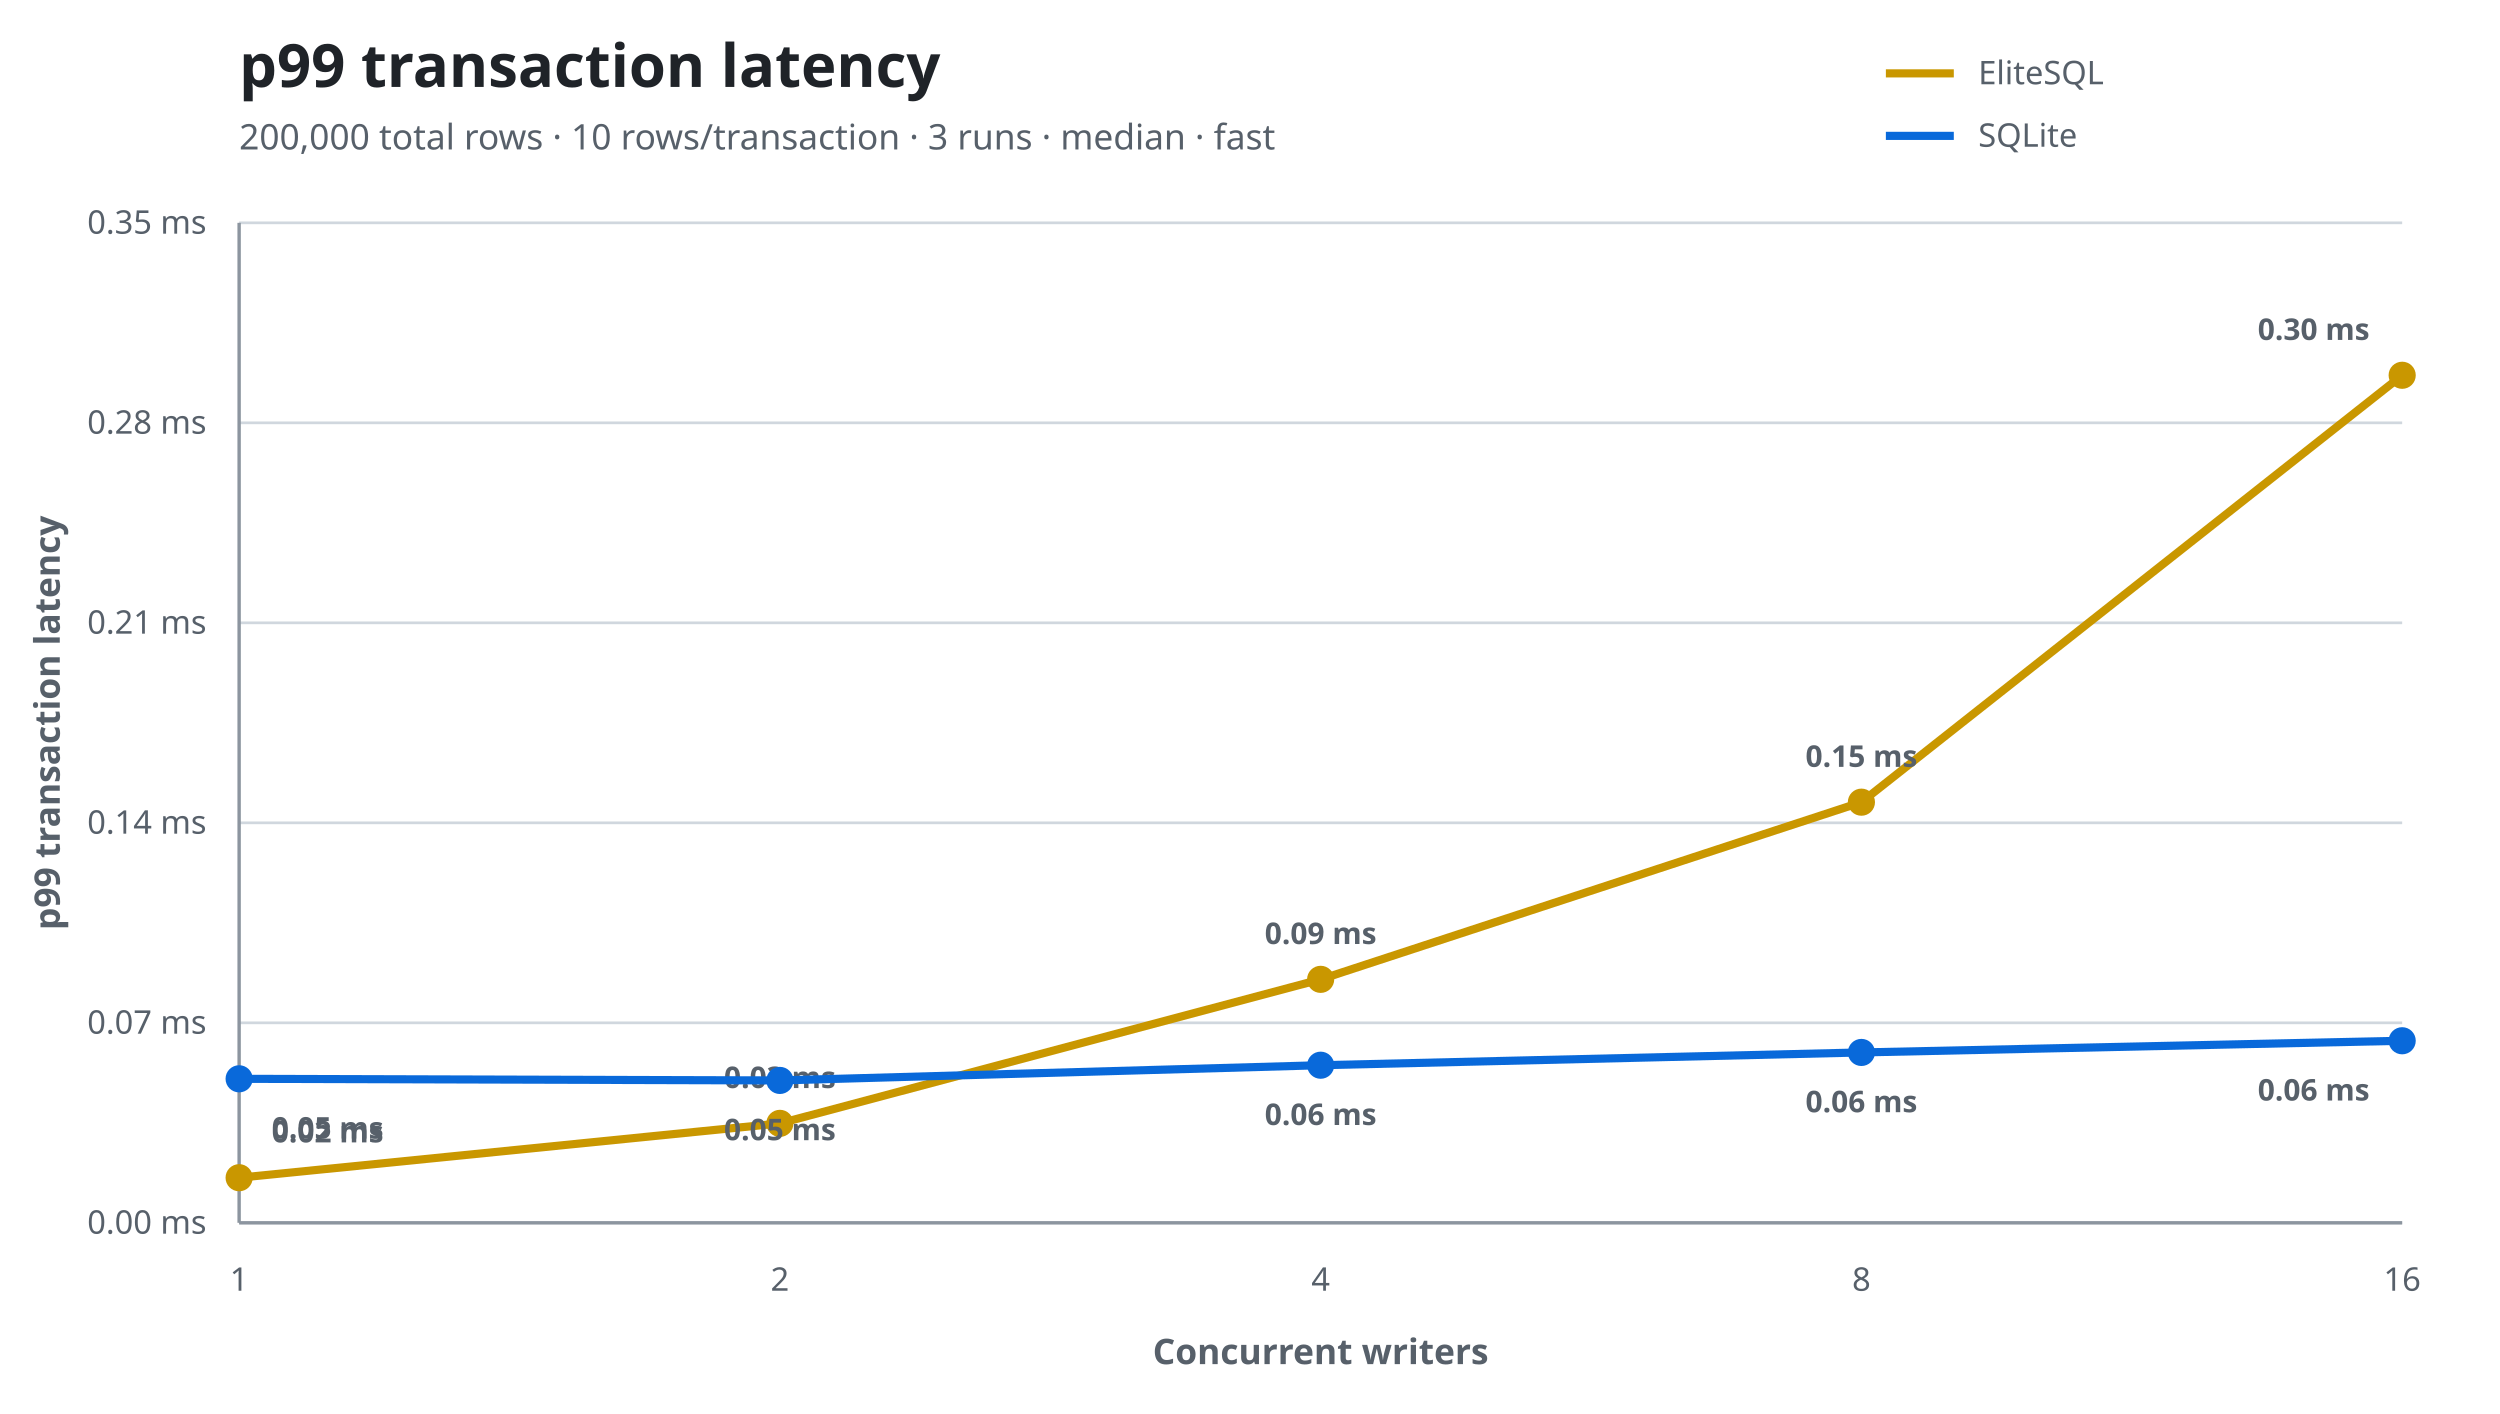
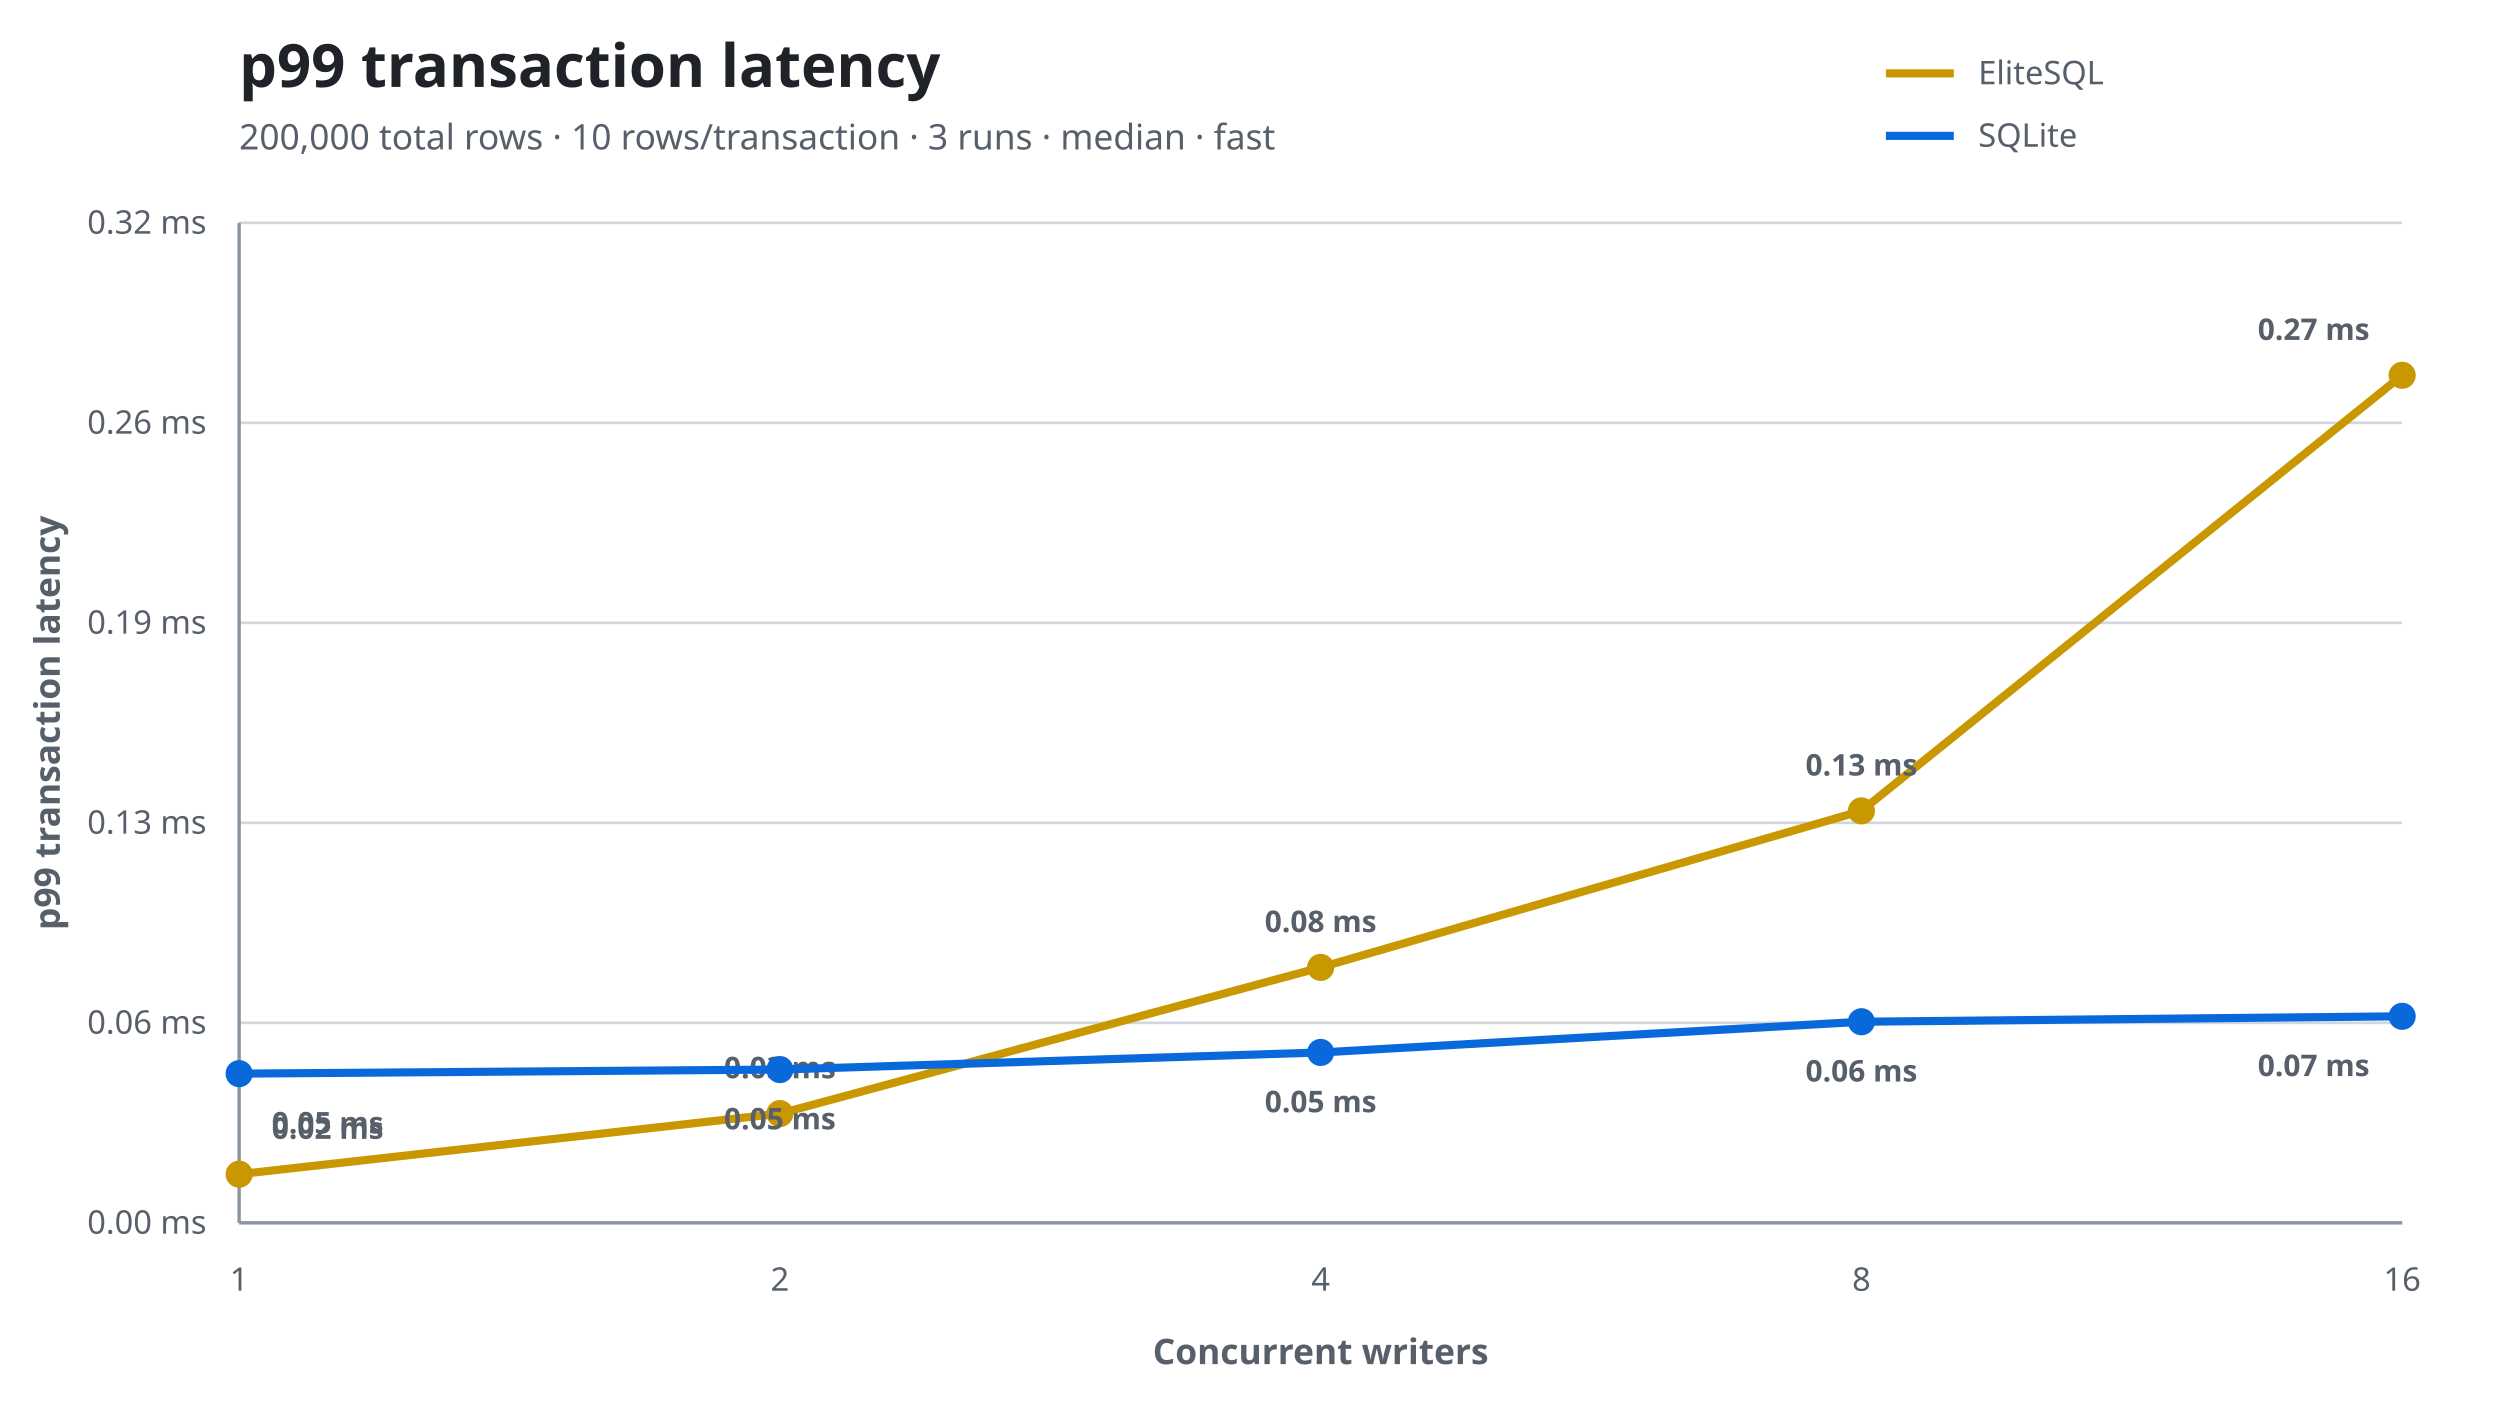
<svg xmlns="http://www.w3.org/2000/svg" role="img" viewBox="0 0 920 520">
  <style>
          :root { color-scheme: light dark; }
          .title { font: 600 22px system-ui, sans-serif; fill: #1f2328; }
          .subtitle, .axis-label, .tick, .value, .legend { font-family: system-ui, sans-serif; fill: #57606a; }
          .subtitle { font-size: 13px; }
          .axis-label { font-size: 13px; font-weight: 600; }
          .tick, .legend { font-size: 12px; }
          .value { font-size: 11px; font-weight: 600; }
          .grid { stroke: #d0d7de; stroke-width: 1; }
          .axis { stroke: #8c959f; stroke-width: 1.25; }
          .series { fill: none; stroke-width: 3; stroke-linejoin: round; stroke-linecap: round; }
          .point { stroke: Canvas; stroke-width: 2; }
          @media (prefers-color-scheme: dark) {
            .title { fill: #f0f6fc; }
            .subtitle, .axis-label, .tick, .value, .legend { fill: #b1bac4; }
            .grid { stroke: #30363d; }
            .axis { stroke: #6e7681; }
          }
        </style>
  <text class="title" x="88" y="32">p99 transaction latency</text>
  <text class="subtitle" x="88" y="55">200,000 total rows · 10 rows/transaction · 3 runs · median · fast</text>
  <line class="grid" x1="88" y1="450.0" x2="884" y2="450.0" />
  <text class="tick" x="76" y="454.0" text-anchor="end">0.00 ms</text>
  <line class="grid" x1="88" y1="376.4" x2="884" y2="376.4" />
-   <text class="tick" x="76" y="380.4" text-anchor="end">0.07 ms</text>
+   <text class="tick" x="76" y="380.4" text-anchor="end">0.06 ms</text>
  <line class="grid" x1="88" y1="302.8" x2="884" y2="302.8" />
-   <text class="tick" x="76" y="306.8" text-anchor="end">0.14 ms</text>
+   <text class="tick" x="76" y="306.8" text-anchor="end">0.13 ms</text>
  <line class="grid" x1="88" y1="229.2" x2="884" y2="229.2" />
-   <text class="tick" x="76" y="233.2" text-anchor="end">0.21 ms</text>
+   <text class="tick" x="76" y="233.2" text-anchor="end">0.19 ms</text>
  <line class="grid" x1="88" y1="155.6" x2="884" y2="155.6" />
-   <text class="tick" x="76" y="159.6" text-anchor="end">0.28 ms</text>
+   <text class="tick" x="76" y="159.6" text-anchor="end">0.26 ms</text>
  <line class="grid" x1="88" y1="82.0" x2="884" y2="82.0" />
-   <text class="tick" x="76" y="86.0" text-anchor="end">0.35 ms</text>
+   <text class="tick" x="76" y="86.0" text-anchor="end">0.32 ms</text>
  <line class="axis" x1="88" y1="82" x2="88" y2="450" />
  <line class="axis" x1="88" y1="450" x2="884" y2="450" />
  <text class="axis-label" x="486.0" y="502" text-anchor="middle">Concurrent writers</text>
  <text class="axis-label" transform="translate(22 266.0) rotate(-90)" text-anchor="middle">p99 transaction latency</text>
  <text class="tick" x="88.0" y="475" text-anchor="middle">1</text>
  <text class="tick" x="287.0" y="475" text-anchor="middle">2</text>
  <text class="tick" x="486.0" y="475" text-anchor="middle">4</text>
  <text class="tick" x="685.0" y="475" text-anchor="middle">8</text>
  <text class="tick" x="884.0" y="475" text-anchor="middle">16</text>
-   <polyline class="series" stroke="#c99700" points="88.0,433.4 287.0,413.4 486.0,360.4 685.0,295.2 884.0,138.1" />
-   <circle class="point" fill="#c99700" cx="88.0" cy="433.4" r="5" />
-   <text class="value" x="100.0" y="420.4" text-anchor="start">0.02 ms</text>
-   <circle class="point" fill="#c99700" cx="287.0" cy="413.4" r="5" />
-   <text class="value" x="287.0" y="400.4" text-anchor="middle">0.03 ms</text>
-   <circle class="point" fill="#c99700" cx="486.0" cy="360.4" r="5" />
-   <text class="value" x="486.0" y="347.4" text-anchor="middle">0.09 ms</text>
-   <circle class="point" fill="#c99700" cx="685.0" cy="295.2" r="5" />
-   <text class="value" x="685.0" y="282.2" text-anchor="middle">0.15 ms</text>
+   <polyline class="series" stroke="#c99700" points="88.0,432.1 287.0,409.8 486.0,356.0 685.0,298.4 884.0,138.1" />
+   <circle class="point" fill="#c99700" cx="88.0" cy="432.1" r="5" />
+   <text class="value" x="100.0" y="419.1" text-anchor="start">0.02 ms</text>
+   <circle class="point" fill="#c99700" cx="287.0" cy="409.8" r="5" />
+   <text class="value" x="287.0" y="396.8" text-anchor="middle">0.03 ms</text>
+   <circle class="point" fill="#c99700" cx="486.0" cy="356.0" r="5" />
+   <text class="value" x="486.0" y="343.0" text-anchor="middle">0.08 ms</text>
+   <circle class="point" fill="#c99700" cx="685.0" cy="298.4" r="5" />
+   <text class="value" x="685.0" y="285.4" text-anchor="middle">0.13 ms</text>
  <circle class="point" fill="#c99700" cx="884.0" cy="138.1" r="5" />
-   <text class="value" x="872.0" y="125.1" text-anchor="end">0.30 ms</text>
-   <polyline class="series" stroke="#0969da" points="88.0,397.0 287.0,397.6 486.0,392.0 685.0,387.3 884.0,383.0" />
-   <circle class="point" fill="#0969da" cx="88.0" cy="397.0" r="5" />
-   <text class="value" x="100.0" y="419.0" text-anchor="start">0.05 ms</text>
-   <circle class="point" fill="#0969da" cx="287.0" cy="397.6" r="5" />
-   <text class="value" x="287.0" y="419.6" text-anchor="middle">0.05 ms</text>
-   <circle class="point" fill="#0969da" cx="486.0" cy="392.0" r="5" />
-   <text class="value" x="486.0" y="414.0" text-anchor="middle">0.06 ms</text>
-   <circle class="point" fill="#0969da" cx="685.0" cy="387.3" r="5" />
-   <text class="value" x="685.0" y="409.3" text-anchor="middle">0.06 ms</text>
-   <circle class="point" fill="#0969da" cx="884.0" cy="383.0" r="5" />
-   <text class="value" x="872.0" y="405.0" text-anchor="end">0.06 ms</text>
+   <text class="value" x="872.0" y="125.1" text-anchor="end">0.27 ms</text>
+   <polyline class="series" stroke="#0969da" points="88.0,395.1 287.0,393.6 486.0,387.3 685.0,376.0 884.0,374.0" />
+   <circle class="point" fill="#0969da" cx="88.0" cy="395.1" r="5" />
+   <text class="value" x="100.0" y="417.1" text-anchor="start">0.05 ms</text>
+   <circle class="point" fill="#0969da" cx="287.0" cy="393.6" r="5" />
+   <text class="value" x="287.0" y="415.6" text-anchor="middle">0.05 ms</text>
+   <circle class="point" fill="#0969da" cx="486.0" cy="387.3" r="5" />
+   <text class="value" x="486.0" y="409.3" text-anchor="middle">0.05 ms</text>
+   <circle class="point" fill="#0969da" cx="685.0" cy="376.0" r="5" />
+   <text class="value" x="685.0" y="398.0" text-anchor="middle">0.06 ms</text>
+   <circle class="point" fill="#0969da" cx="884.0" cy="374.0" r="5" />
+   <text class="value" x="872.0" y="396.0" text-anchor="end">0.07 ms</text>
  <line x1="694" y1="27" x2="719" y2="27" stroke="#c99700" stroke-width="3" />
  <text class="legend" x="728" y="31">EliteSQL</text>
  <line x1="694" y1="50" x2="719" y2="50" stroke="#0969da" stroke-width="3" />
  <text class="legend" x="728" y="54">SQLite</text>
</svg>
